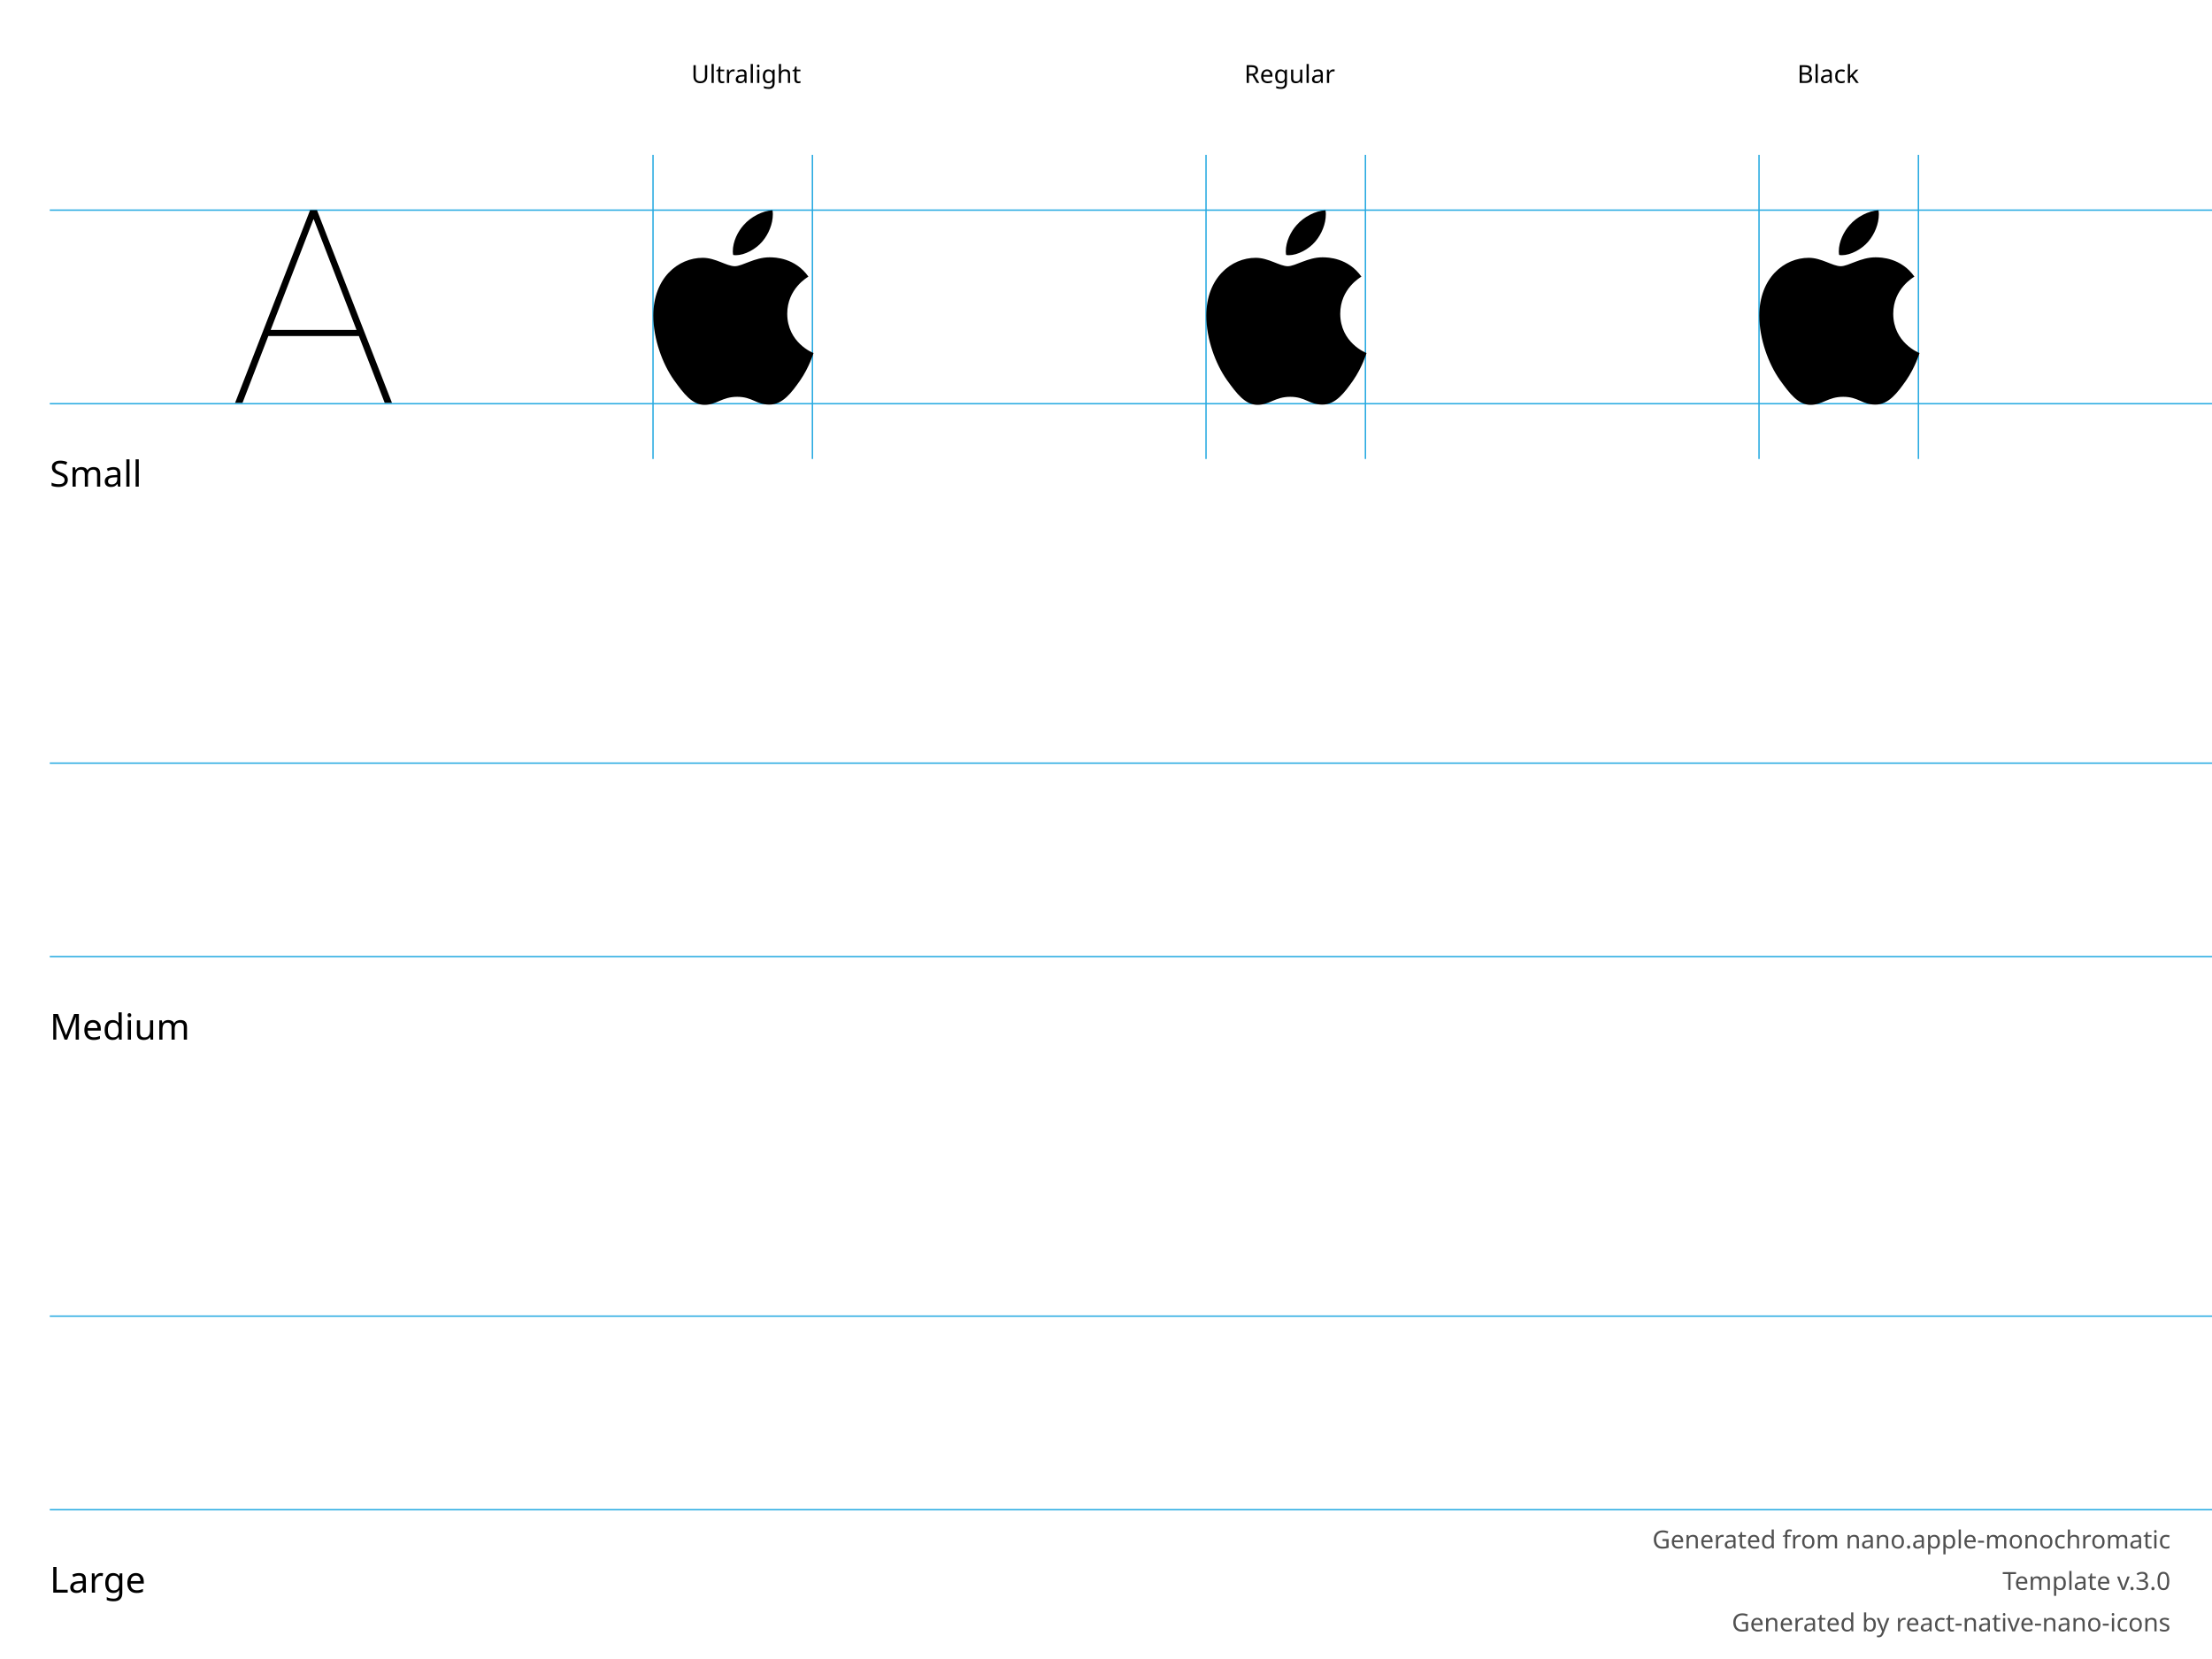
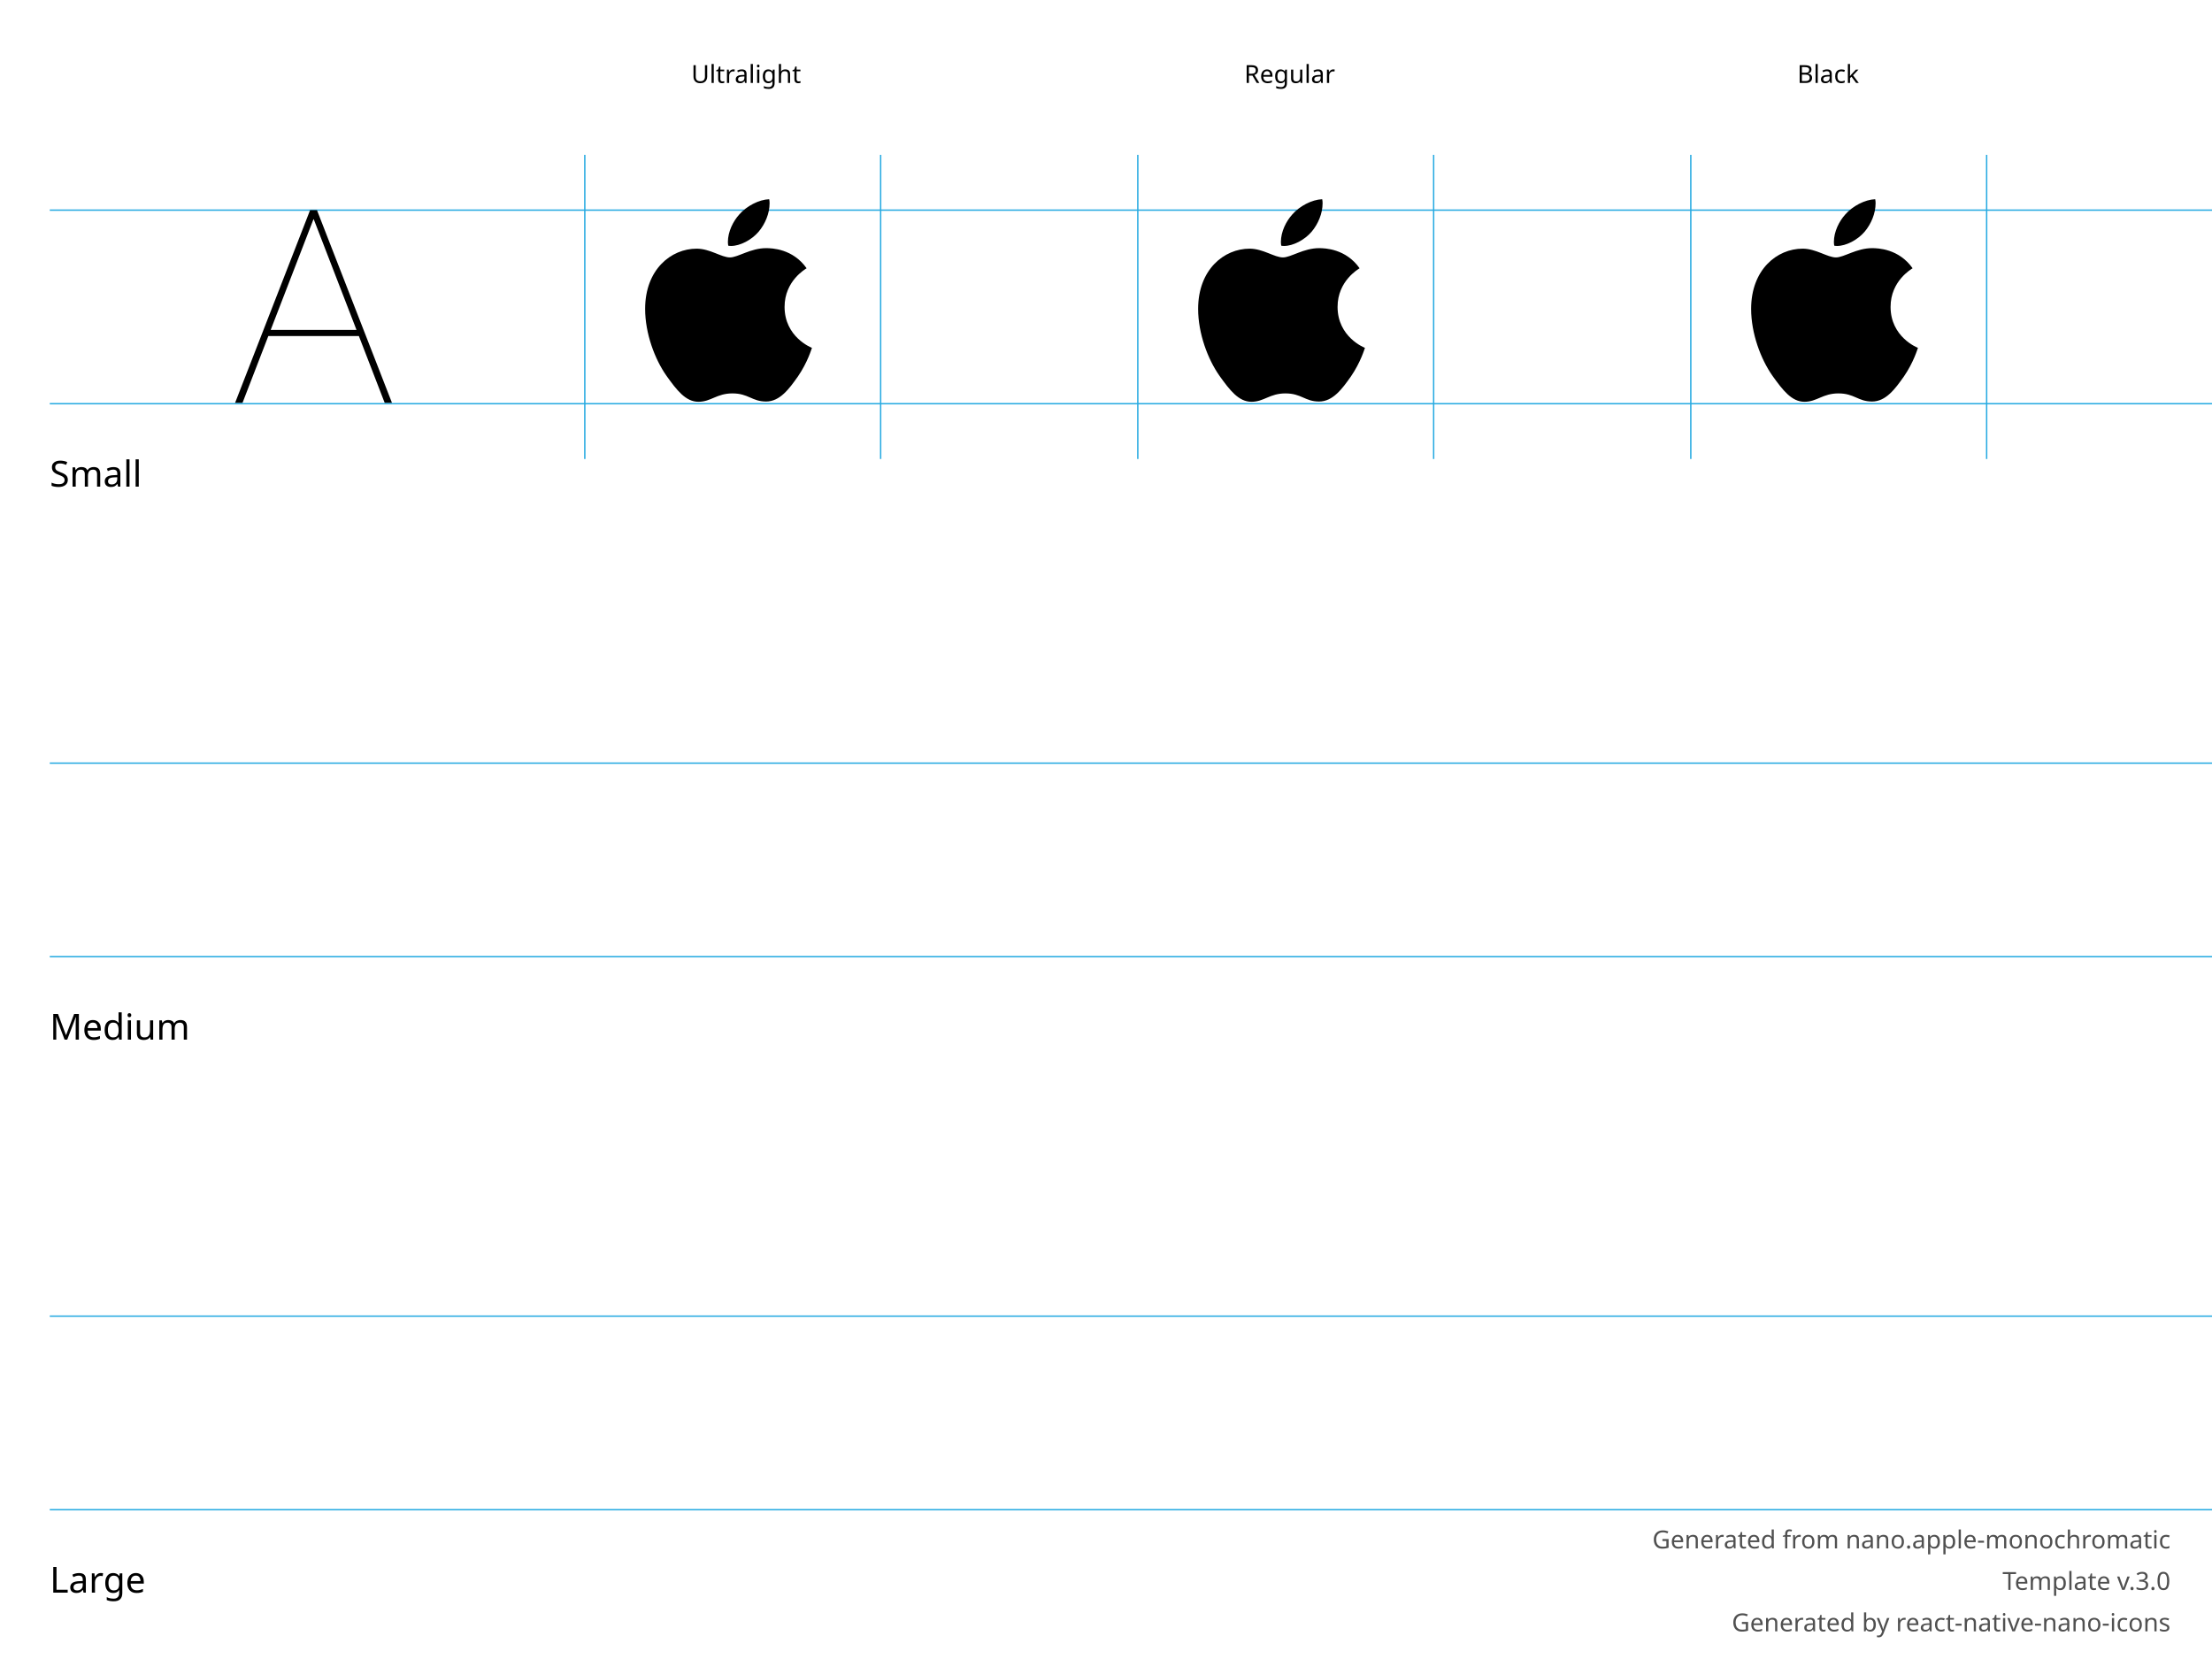
<svg xmlns="http://www.w3.org/2000/svg" width="800" height="600" version="1.1">
  <style>
    .monochrome-0 {fill:#000000}
    .multicolor-0:custom {fill:#000000}
  </style>
  <g id="Notes" font-family="'LucidaGrande', 'Lucida Grande', sans-serif" font-weight="500" font-size="13px">
    <rect x="0" y="0" width="800" height="600" fill="white" />
    <g font-weight="500" font-size="13px">
      <text x="18px" y="176px">Small</text>
      <text x="18px" y="376px">Medium</text>
      <text x="18px" y="576px">Large</text>
    </g>
    <g font-weight="300" font-size="9px">
      <text x="250px" y="30px">Ultralight</text>
      <text x="450px" y="30px">Regular</text>
      <text x="650px" y="30px">Black</text>
      <text id="descriptive-name" fill="#505050" x="785.0" y="560.0" text-anchor="end">Generated from nano.apple-monochromatic</text>
      <text id="template-version" fill="#505050" x="785.0" y="575.0" text-anchor="end">Template v.3.0</text>
      <text fill="#505050" x="785.0" y="590.0" text-anchor="end">Generated by react-native-nano-icons</text>
    </g>
  </g>
  <g id="Guides" stroke="rgb(39,170,225)" stroke-width="0.5px">
    <path id="Capline-S" d="M18,76 l800,0" />
    <path id="H-reference" d="M85,145.755 L87.685,145.755 L113.369,79.287 L114.052,79.287 L114.052,76 L112.148,76 L85,145.755 Z M95.693,121.536 L130.996,121.536 L130.263,119.313 L96.474,119.313 L95.693,121.536 Z M139.15,145.755 L141.787,145.755 L114.638,76 L113.466,76 L113.466,79.287 L139.15,145.755 Z" stroke="none" />
    <path id="Baseline-S" d="M18,146 l800,0" />
-     <path id="left-margin-Ultralight-S" d="M236.176,56 l0,110" />
-     <path id="right-margin-Ultralight-S" d="M293.824,56 l0,110" />
-     <path id="left-margin-Regular-S" d="M436.176,56 l0,110" />
-     <path id="right-margin-Regular-S" d="M493.824,56 l0,110" />
-     <path id="left-margin-Black-S" d="M636.176,56 l0,110" />
-     <path id="right-margin-Black-S" d="M693.824,56 l0,110" />
+     <path id="left-margin-Ultralight-S" d="M211.5,56 l0,110" />
+     <path id="right-margin-Ultralight-S" d="M318.5,56 l0,110" />
+     <path id="left-margin-Regular-S" d="M411.5,56 l0,110" />
+     <path id="right-margin-Regular-S" d="M518.5,56 l0,110" />
+     <path id="left-margin-Black-S" d="M611.5,56 l0,110" />
+     <path id="right-margin-Black-S" d="M718.5,56 l0,110" />
    <path id="Capline-M" d="M18,276 l800,0" />
    <path id="Baseline-M" d="M18,346 l800,0" />
    <path id="Capline-L" d="M18,476 l800,0" />
    <path id="Baseline-L" d="M18,546 l800,0" />
  </g>
  <g id="Symbols">
-     <g id="Ultralight-S" transform="matrix(0.097,0,0,0.097,215.327,63.647)">
+     <g id="Ultralight-S" transform="matrix(0.101,0,0,0.101,211.5,59.121)">
      <path class="monochrome-0 multicolor-0:custom" d="M523.571,295.385 C556.704,295.385 598.24,273.252 622.973,243.74 C645.373,216.995 661.706,179.645 661.706,142.295 C661.706,137.223 661.239,132.151 660.304,128.001 C623.44,129.384 579.104,152.44 552.506,183.335 C531.504,206.852 512.372,243.741 512.372,281.553 C512.372,287.086 513.306,292.62 513.774,294.464 C516.107,294.925 519.841,295.386 523.572,295.386 Z M406.906,853.334 C452.173,853.334 472.24,823.36 528.704,823.36 C586.106,823.36 598.704,852.41 649.104,852.41 C698.573,852.41 731.706,807.223 762.973,762.954 C797.971,712.234 812.439,662.432 813.373,660.125 C810.106,659.203 715.373,620.931 715.373,513.491 C715.373,420.345 790.039,378.384 794.24,375.158 C744.771,305.068 669.638,303.223 649.104,303.223 C593.571,303.223 548.304,336.422 519.84,336.422 C489.04,336.422 448.438,305.068 400.371,305.068 C308.905,305.068 216.038,379.769 216.038,520.87 C216.038,608.48 250.571,701.164 293.038,761.11 C329.44,811.833 361.171,853.334 406.905,853.334 Z" />
    </g>
-     <g id="Regular-S" transform="matrix(0.097,0,0,0.097,415.327,63.647)">
+     <g id="Regular-S" transform="matrix(0.101,0,0,0.101,411.5,59.121)">
      <path class="monochrome-0 multicolor-0:custom" d="M523.571,295.385 C556.704,295.385 598.24,273.252 622.973,243.74 C645.373,216.995 661.706,179.645 661.706,142.295 C661.706,137.223 661.239,132.151 660.304,128.001 C623.44,129.384 579.104,152.44 552.506,183.335 C531.504,206.852 512.372,243.741 512.372,281.553 C512.372,287.086 513.306,292.62 513.774,294.464 C516.107,294.925 519.841,295.386 523.572,295.386 Z M406.906,853.334 C452.173,853.334 472.24,823.36 528.704,823.36 C586.106,823.36 598.704,852.41 649.104,852.41 C698.573,852.41 731.706,807.223 762.973,762.954 C797.971,712.234 812.439,662.432 813.373,660.125 C810.106,659.203 715.373,620.931 715.373,513.491 C715.373,420.345 790.039,378.384 794.24,375.158 C744.771,305.068 669.638,303.223 649.104,303.223 C593.571,303.223 548.304,336.422 519.84,336.422 C489.04,336.422 448.438,305.068 400.371,305.068 C308.905,305.068 216.038,379.769 216.038,520.87 C216.038,608.48 250.571,701.164 293.038,761.11 C329.44,811.833 361.171,853.334 406.905,853.334 Z" />
    </g>
-     <g id="Black-S" transform="matrix(0.097,0,0,0.097,615.327,63.647)">
+     <g id="Black-S" transform="matrix(0.101,0,0,0.101,611.5,59.121)">
      <path class="monochrome-0 multicolor-0:custom" d="M523.571,295.385 C556.704,295.385 598.24,273.252 622.973,243.74 C645.373,216.995 661.706,179.645 661.706,142.295 C661.706,137.223 661.239,132.151 660.304,128.001 C623.44,129.384 579.104,152.44 552.506,183.335 C531.504,206.852 512.372,243.741 512.372,281.553 C512.372,287.086 513.306,292.62 513.774,294.464 C516.107,294.925 519.841,295.386 523.572,295.386 Z M406.906,853.334 C452.173,853.334 472.24,823.36 528.704,823.36 C586.106,823.36 598.704,852.41 649.104,852.41 C698.573,852.41 731.706,807.223 762.973,762.954 C797.971,712.234 812.439,662.432 813.373,660.125 C810.106,659.203 715.373,620.931 715.373,513.491 C715.373,420.345 790.039,378.384 794.24,375.158 C744.771,305.068 669.638,303.223 649.104,303.223 C593.571,303.223 548.304,336.422 519.84,336.422 C489.04,336.422 448.438,305.068 400.371,305.068 C308.905,305.068 216.038,379.769 216.038,520.87 C216.038,608.48 250.571,701.164 293.038,761.11 C329.44,811.833 361.171,853.334 406.905,853.334 Z" />
    </g>
  </g>
</svg>
